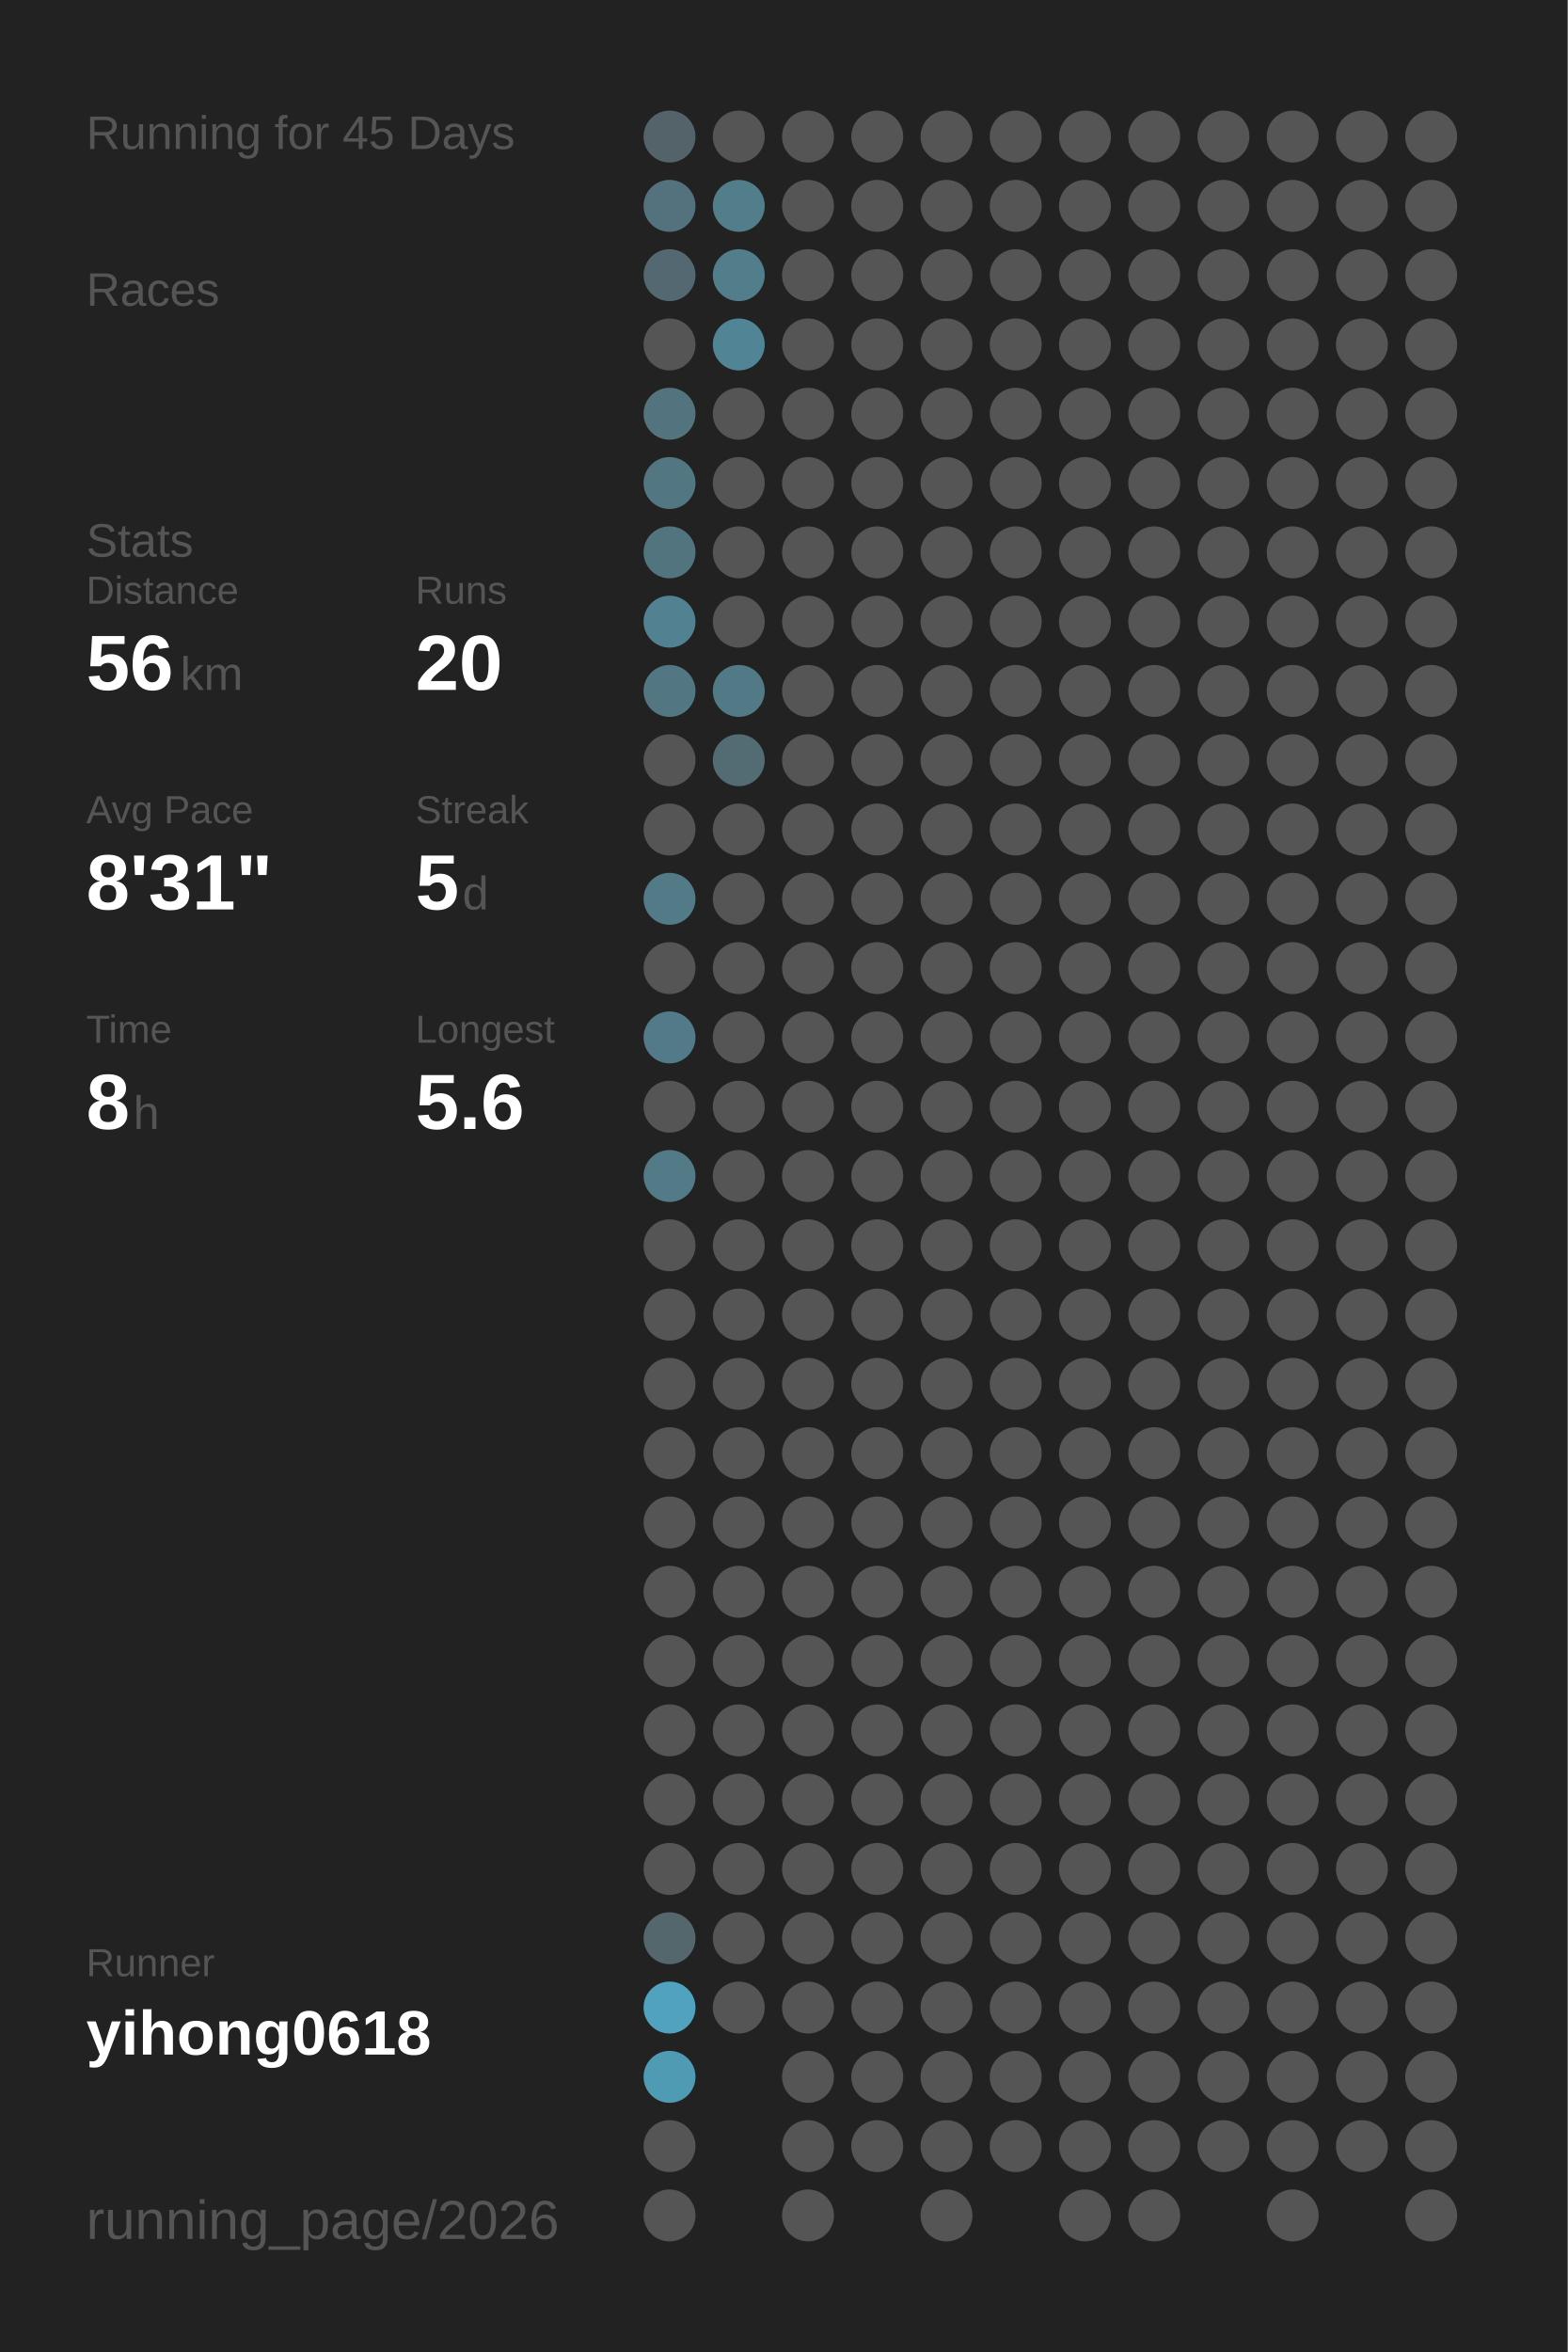
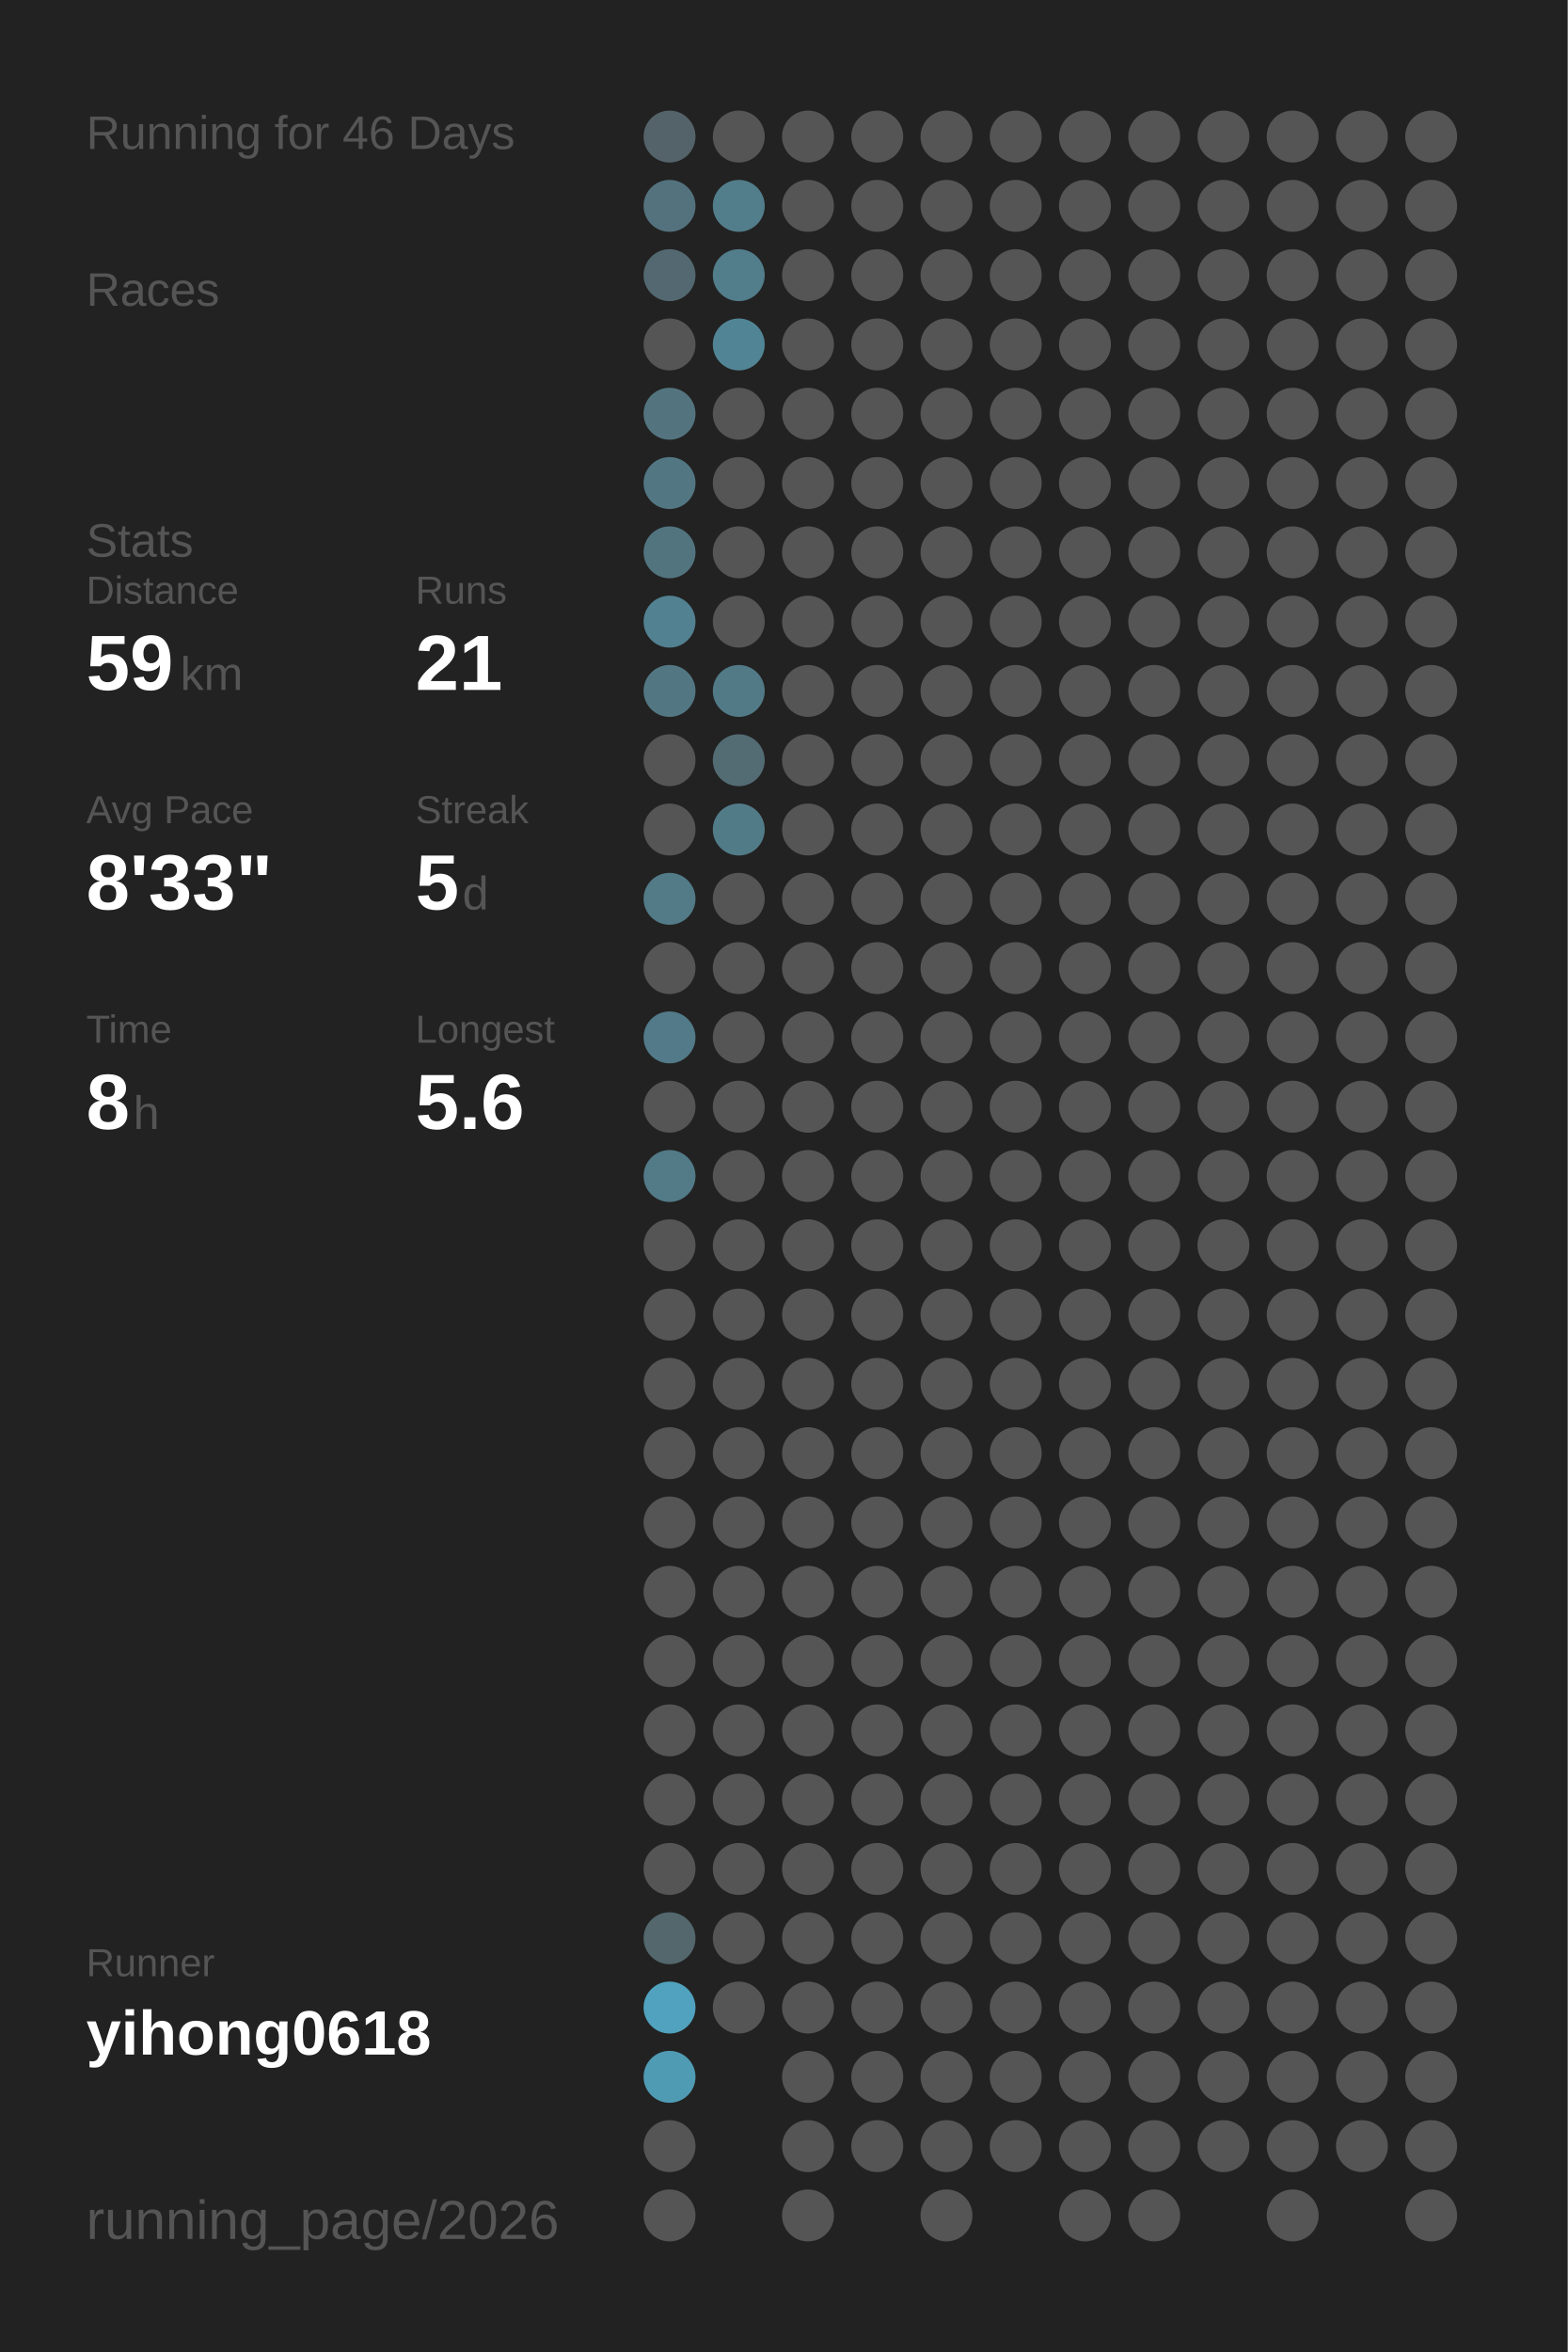
<svg xmlns="http://www.w3.org/2000/svg" baseProfile="full" height="300mm" version="1.1" viewBox="0,0,200,300" width="200mm">
  <defs />
  <rect fill="#222222" height="300" width="200" x="0" y="0" />
-   <text fill="#555555" style="font-size:6px; font-family:Arial;" x="11" y="19">Running for 45 Days</text>
+   <text fill="#555555" style="font-size:6px; font-family:Arial;" x="11" y="19">Running for 46 Days</text>
  <text fill="#555555" style="font-size:6px; font-family:Arial;" x="11" y="39">Races</text>
  <text fill="#555555" style="font-size:6px; font-family:Arial;" x="11" y="71">Stats</text>
  <text fill="#555555" style="font-size:5px; font-family:Arial;" x="11" y="77">Distance</text>
-   <text fill="#FFFFFF" style="font-size:10px; font-family:Arial; font-weight:bold;" x="11" y="88">56</text>
+   <text fill="#FFFFFF" style="font-size:10px; font-family:Arial; font-weight:bold;" x="11" y="88">59</text>
  <text fill="#555555" style="font-size:6px; font-family:Arial;" x="23" y="88">km</text>
  <text fill="#555555" style="font-size:5px; font-family:Arial;" x="53" y="77">Runs</text>
-   <text fill="#FFFFFF" style="font-size:10px; font-family:Arial; font-weight:bold;" x="53" y="88">20</text>
+   <text fill="#FFFFFF" style="font-size:10px; font-family:Arial; font-weight:bold;" x="53" y="88">21</text>
  <text fill="#555555" style="font-size:5px; font-family:Arial;" x="11" y="105">Avg Pace</text>
-   <text fill="#FFFFFF" style="font-size:10px; font-family:Arial; font-weight:bold;" x="11" y="116">8'31"</text>
+   <text fill="#FFFFFF" style="font-size:10px; font-family:Arial; font-weight:bold;" x="11" y="116">8'33"</text>
  <text fill="#555555" style="font-size:5px; font-family:Arial;" x="53" y="105">Streak</text>
  <text fill="#FFFFFF" style="font-size:10px; font-family:Arial; font-weight:bold;" x="53" y="116">5</text>
  <text fill="#555555" style="font-size:6px; font-family:Arial;" x="59" y="116">d</text>
  <text fill="#555555" style="font-size:5px; font-family:Arial;" x="11" y="133">Time</text>
  <text fill="#FFFFFF" style="font-size:10px; font-family:Arial; font-weight:bold;" x="11" y="144">8</text>
  <text fill="#555555" style="font-size:6px; font-family:Arial;" x="17" y="144">h</text>
  <text fill="#555555" style="font-size:5px; font-family:Arial;" x="53" y="133">Longest</text>
  <text fill="#FFFFFF" style="font-size:10px; font-family:Arial; font-weight:bold;" x="53" y="144">5.6</text>
  <text fill="#555555" style="font-size:5px; font-family:Arial;" x="11" y="252.065">Runner</text>
  <text fill="#FFFFFF" style="font-size:8px; font-family:Arial; font-weight:bold;" x="11" y="262.065">yihong0618</text>
  <text fill="#555555" style="font-size:7px; font-family:Arial;" x="11" y="285.581">running_page/2026</text>
  <circle cx="85.417" cy="17.419" fill="#546369" r="3.312" />
  <circle cx="85.417" cy="26.258" fill="#53727d" r="3.312" />
  <circle cx="85.417" cy="35.097" fill="#536870" r="3.312" />
  <circle cx="85.417" cy="43.935" fill="#555555" r="3.312" />
  <circle cx="85.417" cy="52.774" fill="#53747f" r="3.312" />
  <circle cx="85.417" cy="61.613" fill="#527783" r="3.312" />
  <circle cx="85.417" cy="70.452" fill="#52747f" r="3.312" />
  <circle cx="85.417" cy="79.29" fill="#528191" r="3.312" />
  <circle cx="85.417" cy="88.129" fill="#527783" r="3.312" />
  <circle cx="85.417" cy="96.968" fill="#555555" r="3.312" />
  <circle cx="85.417" cy="105.806" fill="#555555" r="3.312" />
  <circle cx="85.417" cy="114.645" fill="#527a87" r="3.312" />
  <circle cx="85.417" cy="123.484" fill="#555555" r="3.312" />
  <circle cx="85.417" cy="132.323" fill="#527a88" r="3.312" />
  <circle cx="85.417" cy="141.161" fill="#555555" r="3.312" />
  <circle cx="85.417" cy="150" fill="#527a87" r="3.312" />
  <circle cx="85.417" cy="158.839" fill="#555555" r="3.312" />
  <circle cx="85.417" cy="167.677" fill="#555555" r="3.312" />
  <circle cx="85.417" cy="176.516" fill="#555555" r="3.312" />
  <circle cx="85.417" cy="185.355" fill="#555555" r="3.312" />
  <circle cx="85.417" cy="194.194" fill="#555555" r="3.312" />
  <circle cx="85.417" cy="203.032" fill="#555555" r="3.312" />
  <circle cx="85.417" cy="211.871" fill="#555555" r="3.312" />
  <circle cx="85.417" cy="220.71" fill="#555555" r="3.312" />
  <circle cx="85.417" cy="229.548" fill="#555555" r="3.312" />
  <circle cx="85.417" cy="238.387" fill="#555555" r="3.312" />
  <circle cx="85.417" cy="247.226" fill="#53676d" r="3.312" />
  <circle cx="85.417" cy="256.065" fill="#50a2be" r="3.312" />
  <circle cx="85.417" cy="264.903" fill="#509bb4" r="3.312" />
  <circle cx="85.417" cy="273.742" fill="#555555" r="3.312" />
  <circle cx="85.417" cy="282.581" fill="#555555" r="3.312" />
  <circle cx="94.25" cy="17.419" fill="#555555" r="3.312" />
  <circle cx="94.25" cy="26.258" fill="#527d8b" r="3.312" />
  <circle cx="94.25" cy="35.097" fill="#527d8b" r="3.312" />
  <circle cx="94.25" cy="43.935" fill="#518596" r="3.312" />
  <circle cx="94.25" cy="52.774" fill="#555555" r="3.312" />
  <circle cx="94.25" cy="61.613" fill="#555555" r="3.312" />
  <circle cx="94.25" cy="70.452" fill="#555555" r="3.312" />
  <circle cx="94.25" cy="79.29" fill="#555555" r="3.312" />
  <circle cx="94.25" cy="88.129" fill="#527986" r="3.312" />
  <circle cx="94.25" cy="96.968" fill="#536b73" r="3.312" />
-   <circle cx="94.25" cy="105.806" fill="#555555" r="3.312" />
+   <circle cx="94.25" cy="105.806" fill="#527b88" r="3.312" />
  <circle cx="94.25" cy="114.645" fill="#555555" r="3.312" />
  <circle cx="94.25" cy="123.484" fill="#555555" r="3.312" />
  <circle cx="94.25" cy="132.323" fill="#555555" r="3.312" />
  <circle cx="94.25" cy="141.161" fill="#555555" r="3.312" />
  <circle cx="94.25" cy="150" fill="#555555" r="3.312" />
  <circle cx="94.25" cy="158.839" fill="#555555" r="3.312" />
  <circle cx="94.25" cy="167.677" fill="#555555" r="3.312" />
  <circle cx="94.25" cy="176.516" fill="#555555" r="3.312" />
  <circle cx="94.25" cy="185.355" fill="#555555" r="3.312" />
  <circle cx="94.25" cy="194.194" fill="#555555" r="3.312" />
  <circle cx="94.25" cy="203.032" fill="#555555" r="3.312" />
  <circle cx="94.25" cy="211.871" fill="#555555" r="3.312" />
  <circle cx="94.25" cy="220.71" fill="#555555" r="3.312" />
  <circle cx="94.25" cy="229.548" fill="#555555" r="3.312" />
  <circle cx="94.25" cy="238.387" fill="#555555" r="3.312" />
  <circle cx="94.25" cy="247.226" fill="#555555" r="3.312" />
  <circle cx="94.25" cy="256.065" fill="#555555" r="3.312" />
  <circle cx="103.083" cy="17.419" fill="#555555" r="3.312" />
  <circle cx="103.083" cy="26.258" fill="#555555" r="3.312" />
  <circle cx="103.083" cy="35.097" fill="#555555" r="3.312" />
  <circle cx="103.083" cy="43.935" fill="#555555" r="3.312" />
  <circle cx="103.083" cy="52.774" fill="#555555" r="3.312" />
  <circle cx="103.083" cy="61.613" fill="#555555" r="3.312" />
  <circle cx="103.083" cy="70.452" fill="#555555" r="3.312" />
  <circle cx="103.083" cy="79.29" fill="#555555" r="3.312" />
  <circle cx="103.083" cy="88.129" fill="#555555" r="3.312" />
  <circle cx="103.083" cy="96.968" fill="#555555" r="3.312" />
  <circle cx="103.083" cy="105.806" fill="#555555" r="3.312" />
  <circle cx="103.083" cy="114.645" fill="#555555" r="3.312" />
  <circle cx="103.083" cy="123.484" fill="#555555" r="3.312" />
  <circle cx="103.083" cy="132.323" fill="#555555" r="3.312" />
  <circle cx="103.083" cy="141.161" fill="#555555" r="3.312" />
  <circle cx="103.083" cy="150" fill="#555555" r="3.312" />
  <circle cx="103.083" cy="158.839" fill="#555555" r="3.312" />
  <circle cx="103.083" cy="167.677" fill="#555555" r="3.312" />
  <circle cx="103.083" cy="176.516" fill="#555555" r="3.312" />
  <circle cx="103.083" cy="185.355" fill="#555555" r="3.312" />
  <circle cx="103.083" cy="194.194" fill="#555555" r="3.312" />
  <circle cx="103.083" cy="203.032" fill="#555555" r="3.312" />
  <circle cx="103.083" cy="211.871" fill="#555555" r="3.312" />
  <circle cx="103.083" cy="220.71" fill="#555555" r="3.312" />
  <circle cx="103.083" cy="229.548" fill="#555555" r="3.312" />
  <circle cx="103.083" cy="238.387" fill="#555555" r="3.312" />
  <circle cx="103.083" cy="247.226" fill="#555555" r="3.312" />
  <circle cx="103.083" cy="256.065" fill="#555555" r="3.312" />
  <circle cx="103.083" cy="264.903" fill="#555555" r="3.312" />
  <circle cx="103.083" cy="273.742" fill="#555555" r="3.312" />
  <circle cx="103.083" cy="282.581" fill="#555555" r="3.312" />
  <circle cx="111.917" cy="17.419" fill="#555555" r="3.312" />
  <circle cx="111.917" cy="26.258" fill="#555555" r="3.312" />
  <circle cx="111.917" cy="35.097" fill="#555555" r="3.312" />
  <circle cx="111.917" cy="43.935" fill="#555555" r="3.312" />
  <circle cx="111.917" cy="52.774" fill="#555555" r="3.312" />
  <circle cx="111.917" cy="61.613" fill="#555555" r="3.312" />
  <circle cx="111.917" cy="70.452" fill="#555555" r="3.312" />
  <circle cx="111.917" cy="79.29" fill="#555555" r="3.312" />
  <circle cx="111.917" cy="88.129" fill="#555555" r="3.312" />
  <circle cx="111.917" cy="96.968" fill="#555555" r="3.312" />
  <circle cx="111.917" cy="105.806" fill="#555555" r="3.312" />
  <circle cx="111.917" cy="114.645" fill="#555555" r="3.312" />
  <circle cx="111.917" cy="123.484" fill="#555555" r="3.312" />
  <circle cx="111.917" cy="132.323" fill="#555555" r="3.312" />
  <circle cx="111.917" cy="141.161" fill="#555555" r="3.312" />
  <circle cx="111.917" cy="150" fill="#555555" r="3.312" />
  <circle cx="111.917" cy="158.839" fill="#555555" r="3.312" />
  <circle cx="111.917" cy="167.677" fill="#555555" r="3.312" />
  <circle cx="111.917" cy="176.516" fill="#555555" r="3.312" />
  <circle cx="111.917" cy="185.355" fill="#555555" r="3.312" />
  <circle cx="111.917" cy="194.194" fill="#555555" r="3.312" />
  <circle cx="111.917" cy="203.032" fill="#555555" r="3.312" />
  <circle cx="111.917" cy="211.871" fill="#555555" r="3.312" />
  <circle cx="111.917" cy="220.71" fill="#555555" r="3.312" />
  <circle cx="111.917" cy="229.548" fill="#555555" r="3.312" />
  <circle cx="111.917" cy="238.387" fill="#555555" r="3.312" />
  <circle cx="111.917" cy="247.226" fill="#555555" r="3.312" />
  <circle cx="111.917" cy="256.065" fill="#555555" r="3.312" />
  <circle cx="111.917" cy="264.903" fill="#555555" r="3.312" />
  <circle cx="111.917" cy="273.742" fill="#555555" r="3.312" />
  <circle cx="120.75" cy="17.419" fill="#555555" r="3.312" />
  <circle cx="120.75" cy="26.258" fill="#555555" r="3.312" />
  <circle cx="120.75" cy="35.097" fill="#555555" r="3.312" />
  <circle cx="120.75" cy="43.935" fill="#555555" r="3.312" />
  <circle cx="120.75" cy="52.774" fill="#555555" r="3.312" />
  <circle cx="120.75" cy="61.613" fill="#555555" r="3.312" />
  <circle cx="120.75" cy="70.452" fill="#555555" r="3.312" />
  <circle cx="120.75" cy="79.29" fill="#555555" r="3.312" />
  <circle cx="120.75" cy="88.129" fill="#555555" r="3.312" />
  <circle cx="120.75" cy="96.968" fill="#555555" r="3.312" />
  <circle cx="120.75" cy="105.806" fill="#555555" r="3.312" />
  <circle cx="120.75" cy="114.645" fill="#555555" r="3.312" />
  <circle cx="120.75" cy="123.484" fill="#555555" r="3.312" />
  <circle cx="120.75" cy="132.323" fill="#555555" r="3.312" />
  <circle cx="120.75" cy="141.161" fill="#555555" r="3.312" />
  <circle cx="120.75" cy="150" fill="#555555" r="3.312" />
  <circle cx="120.75" cy="158.839" fill="#555555" r="3.312" />
  <circle cx="120.75" cy="167.677" fill="#555555" r="3.312" />
  <circle cx="120.75" cy="176.516" fill="#555555" r="3.312" />
  <circle cx="120.75" cy="185.355" fill="#555555" r="3.312" />
  <circle cx="120.75" cy="194.194" fill="#555555" r="3.312" />
  <circle cx="120.75" cy="203.032" fill="#555555" r="3.312" />
  <circle cx="120.75" cy="211.871" fill="#555555" r="3.312" />
  <circle cx="120.75" cy="220.71" fill="#555555" r="3.312" />
  <circle cx="120.75" cy="229.548" fill="#555555" r="3.312" />
  <circle cx="120.75" cy="238.387" fill="#555555" r="3.312" />
  <circle cx="120.75" cy="247.226" fill="#555555" r="3.312" />
  <circle cx="120.75" cy="256.065" fill="#555555" r="3.312" />
  <circle cx="120.75" cy="264.903" fill="#555555" r="3.312" />
  <circle cx="120.75" cy="273.742" fill="#555555" r="3.312" />
  <circle cx="120.75" cy="282.581" fill="#555555" r="3.312" />
  <circle cx="129.583" cy="17.419" fill="#555555" r="3.312" />
  <circle cx="129.583" cy="26.258" fill="#555555" r="3.312" />
  <circle cx="129.583" cy="35.097" fill="#555555" r="3.312" />
  <circle cx="129.583" cy="43.935" fill="#555555" r="3.312" />
  <circle cx="129.583" cy="52.774" fill="#555555" r="3.312" />
  <circle cx="129.583" cy="61.613" fill="#555555" r="3.312" />
  <circle cx="129.583" cy="70.452" fill="#555555" r="3.312" />
  <circle cx="129.583" cy="79.29" fill="#555555" r="3.312" />
  <circle cx="129.583" cy="88.129" fill="#555555" r="3.312" />
  <circle cx="129.583" cy="96.968" fill="#555555" r="3.312" />
  <circle cx="129.583" cy="105.806" fill="#555555" r="3.312" />
  <circle cx="129.583" cy="114.645" fill="#555555" r="3.312" />
  <circle cx="129.583" cy="123.484" fill="#555555" r="3.312" />
  <circle cx="129.583" cy="132.323" fill="#555555" r="3.312" />
  <circle cx="129.583" cy="141.161" fill="#555555" r="3.312" />
  <circle cx="129.583" cy="150" fill="#555555" r="3.312" />
  <circle cx="129.583" cy="158.839" fill="#555555" r="3.312" />
  <circle cx="129.583" cy="167.677" fill="#555555" r="3.312" />
  <circle cx="129.583" cy="176.516" fill="#555555" r="3.312" />
  <circle cx="129.583" cy="185.355" fill="#555555" r="3.312" />
  <circle cx="129.583" cy="194.194" fill="#555555" r="3.312" />
  <circle cx="129.583" cy="203.032" fill="#555555" r="3.312" />
  <circle cx="129.583" cy="211.871" fill="#555555" r="3.312" />
  <circle cx="129.583" cy="220.71" fill="#555555" r="3.312" />
  <circle cx="129.583" cy="229.548" fill="#555555" r="3.312" />
  <circle cx="129.583" cy="238.387" fill="#555555" r="3.312" />
  <circle cx="129.583" cy="247.226" fill="#555555" r="3.312" />
  <circle cx="129.583" cy="256.065" fill="#555555" r="3.312" />
  <circle cx="129.583" cy="264.903" fill="#555555" r="3.312" />
  <circle cx="129.583" cy="273.742" fill="#555555" r="3.312" />
  <circle cx="138.417" cy="17.419" fill="#555555" r="3.312" />
  <circle cx="138.417" cy="26.258" fill="#555555" r="3.312" />
  <circle cx="138.417" cy="35.097" fill="#555555" r="3.312" />
  <circle cx="138.417" cy="43.935" fill="#555555" r="3.312" />
  <circle cx="138.417" cy="52.774" fill="#555555" r="3.312" />
  <circle cx="138.417" cy="61.613" fill="#555555" r="3.312" />
  <circle cx="138.417" cy="70.452" fill="#555555" r="3.312" />
  <circle cx="138.417" cy="79.29" fill="#555555" r="3.312" />
  <circle cx="138.417" cy="88.129" fill="#555555" r="3.312" />
  <circle cx="138.417" cy="96.968" fill="#555555" r="3.312" />
  <circle cx="138.417" cy="105.806" fill="#555555" r="3.312" />
  <circle cx="138.417" cy="114.645" fill="#555555" r="3.312" />
  <circle cx="138.417" cy="123.484" fill="#555555" r="3.312" />
  <circle cx="138.417" cy="132.323" fill="#555555" r="3.312" />
  <circle cx="138.417" cy="141.161" fill="#555555" r="3.312" />
  <circle cx="138.417" cy="150" fill="#555555" r="3.312" />
  <circle cx="138.417" cy="158.839" fill="#555555" r="3.312" />
  <circle cx="138.417" cy="167.677" fill="#555555" r="3.312" />
  <circle cx="138.417" cy="176.516" fill="#555555" r="3.312" />
  <circle cx="138.417" cy="185.355" fill="#555555" r="3.312" />
  <circle cx="138.417" cy="194.194" fill="#555555" r="3.312" />
  <circle cx="138.417" cy="203.032" fill="#555555" r="3.312" />
  <circle cx="138.417" cy="211.871" fill="#555555" r="3.312" />
  <circle cx="138.417" cy="220.71" fill="#555555" r="3.312" />
  <circle cx="138.417" cy="229.548" fill="#555555" r="3.312" />
  <circle cx="138.417" cy="238.387" fill="#555555" r="3.312" />
  <circle cx="138.417" cy="247.226" fill="#555555" r="3.312" />
  <circle cx="138.417" cy="256.065" fill="#555555" r="3.312" />
  <circle cx="138.417" cy="264.903" fill="#555555" r="3.312" />
  <circle cx="138.417" cy="273.742" fill="#555555" r="3.312" />
  <circle cx="138.417" cy="282.581" fill="#555555" r="3.312" />
  <circle cx="147.25" cy="17.419" fill="#555555" r="3.312" />
  <circle cx="147.25" cy="26.258" fill="#555555" r="3.312" />
  <circle cx="147.25" cy="35.097" fill="#555555" r="3.312" />
  <circle cx="147.25" cy="43.935" fill="#555555" r="3.312" />
  <circle cx="147.25" cy="52.774" fill="#555555" r="3.312" />
  <circle cx="147.25" cy="61.613" fill="#555555" r="3.312" />
  <circle cx="147.25" cy="70.452" fill="#555555" r="3.312" />
  <circle cx="147.25" cy="79.29" fill="#555555" r="3.312" />
  <circle cx="147.25" cy="88.129" fill="#555555" r="3.312" />
  <circle cx="147.25" cy="96.968" fill="#555555" r="3.312" />
  <circle cx="147.25" cy="105.806" fill="#555555" r="3.312" />
  <circle cx="147.25" cy="114.645" fill="#555555" r="3.312" />
  <circle cx="147.25" cy="123.484" fill="#555555" r="3.312" />
  <circle cx="147.25" cy="132.323" fill="#555555" r="3.312" />
  <circle cx="147.25" cy="141.161" fill="#555555" r="3.312" />
  <circle cx="147.25" cy="150" fill="#555555" r="3.312" />
  <circle cx="147.25" cy="158.839" fill="#555555" r="3.312" />
  <circle cx="147.25" cy="167.677" fill="#555555" r="3.312" />
  <circle cx="147.25" cy="176.516" fill="#555555" r="3.312" />
  <circle cx="147.25" cy="185.355" fill="#555555" r="3.312" />
  <circle cx="147.25" cy="194.194" fill="#555555" r="3.312" />
  <circle cx="147.25" cy="203.032" fill="#555555" r="3.312" />
  <circle cx="147.25" cy="211.871" fill="#555555" r="3.312" />
  <circle cx="147.25" cy="220.71" fill="#555555" r="3.312" />
  <circle cx="147.25" cy="229.548" fill="#555555" r="3.312" />
  <circle cx="147.25" cy="238.387" fill="#555555" r="3.312" />
  <circle cx="147.25" cy="247.226" fill="#555555" r="3.312" />
  <circle cx="147.25" cy="256.065" fill="#555555" r="3.312" />
  <circle cx="147.25" cy="264.903" fill="#555555" r="3.312" />
  <circle cx="147.25" cy="273.742" fill="#555555" r="3.312" />
  <circle cx="147.25" cy="282.581" fill="#555555" r="3.312" />
  <circle cx="156.083" cy="17.419" fill="#555555" r="3.312" />
  <circle cx="156.083" cy="26.258" fill="#555555" r="3.312" />
  <circle cx="156.083" cy="35.097" fill="#555555" r="3.312" />
  <circle cx="156.083" cy="43.935" fill="#555555" r="3.312" />
  <circle cx="156.083" cy="52.774" fill="#555555" r="3.312" />
  <circle cx="156.083" cy="61.613" fill="#555555" r="3.312" />
  <circle cx="156.083" cy="70.452" fill="#555555" r="3.312" />
  <circle cx="156.083" cy="79.29" fill="#555555" r="3.312" />
  <circle cx="156.083" cy="88.129" fill="#555555" r="3.312" />
  <circle cx="156.083" cy="96.968" fill="#555555" r="3.312" />
  <circle cx="156.083" cy="105.806" fill="#555555" r="3.312" />
  <circle cx="156.083" cy="114.645" fill="#555555" r="3.312" />
  <circle cx="156.083" cy="123.484" fill="#555555" r="3.312" />
  <circle cx="156.083" cy="132.323" fill="#555555" r="3.312" />
  <circle cx="156.083" cy="141.161" fill="#555555" r="3.312" />
  <circle cx="156.083" cy="150" fill="#555555" r="3.312" />
  <circle cx="156.083" cy="158.839" fill="#555555" r="3.312" />
  <circle cx="156.083" cy="167.677" fill="#555555" r="3.312" />
  <circle cx="156.083" cy="176.516" fill="#555555" r="3.312" />
  <circle cx="156.083" cy="185.355" fill="#555555" r="3.312" />
  <circle cx="156.083" cy="194.194" fill="#555555" r="3.312" />
  <circle cx="156.083" cy="203.032" fill="#555555" r="3.312" />
  <circle cx="156.083" cy="211.871" fill="#555555" r="3.312" />
  <circle cx="156.083" cy="220.71" fill="#555555" r="3.312" />
  <circle cx="156.083" cy="229.548" fill="#555555" r="3.312" />
  <circle cx="156.083" cy="238.387" fill="#555555" r="3.312" />
  <circle cx="156.083" cy="247.226" fill="#555555" r="3.312" />
  <circle cx="156.083" cy="256.065" fill="#555555" r="3.312" />
  <circle cx="156.083" cy="264.903" fill="#555555" r="3.312" />
  <circle cx="156.083" cy="273.742" fill="#555555" r="3.312" />
  <circle cx="164.917" cy="17.419" fill="#555555" r="3.312" />
  <circle cx="164.917" cy="26.258" fill="#555555" r="3.312" />
  <circle cx="164.917" cy="35.097" fill="#555555" r="3.312" />
  <circle cx="164.917" cy="43.935" fill="#555555" r="3.312" />
  <circle cx="164.917" cy="52.774" fill="#555555" r="3.312" />
  <circle cx="164.917" cy="61.613" fill="#555555" r="3.312" />
  <circle cx="164.917" cy="70.452" fill="#555555" r="3.312" />
  <circle cx="164.917" cy="79.29" fill="#555555" r="3.312" />
  <circle cx="164.917" cy="88.129" fill="#555555" r="3.312" />
  <circle cx="164.917" cy="96.968" fill="#555555" r="3.312" />
  <circle cx="164.917" cy="105.806" fill="#555555" r="3.312" />
  <circle cx="164.917" cy="114.645" fill="#555555" r="3.312" />
  <circle cx="164.917" cy="123.484" fill="#555555" r="3.312" />
  <circle cx="164.917" cy="132.323" fill="#555555" r="3.312" />
  <circle cx="164.917" cy="141.161" fill="#555555" r="3.312" />
  <circle cx="164.917" cy="150" fill="#555555" r="3.312" />
  <circle cx="164.917" cy="158.839" fill="#555555" r="3.312" />
  <circle cx="164.917" cy="167.677" fill="#555555" r="3.312" />
  <circle cx="164.917" cy="176.516" fill="#555555" r="3.312" />
  <circle cx="164.917" cy="185.355" fill="#555555" r="3.312" />
  <circle cx="164.917" cy="194.194" fill="#555555" r="3.312" />
  <circle cx="164.917" cy="203.032" fill="#555555" r="3.312" />
  <circle cx="164.917" cy="211.871" fill="#555555" r="3.312" />
  <circle cx="164.917" cy="220.71" fill="#555555" r="3.312" />
  <circle cx="164.917" cy="229.548" fill="#555555" r="3.312" />
  <circle cx="164.917" cy="238.387" fill="#555555" r="3.312" />
  <circle cx="164.917" cy="247.226" fill="#555555" r="3.312" />
  <circle cx="164.917" cy="256.065" fill="#555555" r="3.312" />
  <circle cx="164.917" cy="264.903" fill="#555555" r="3.312" />
  <circle cx="164.917" cy="273.742" fill="#555555" r="3.312" />
  <circle cx="164.917" cy="282.581" fill="#555555" r="3.312" />
  <circle cx="173.75" cy="17.419" fill="#555555" r="3.312" />
  <circle cx="173.75" cy="26.258" fill="#555555" r="3.312" />
  <circle cx="173.75" cy="35.097" fill="#555555" r="3.312" />
  <circle cx="173.75" cy="43.935" fill="#555555" r="3.312" />
  <circle cx="173.75" cy="52.774" fill="#555555" r="3.312" />
  <circle cx="173.75" cy="61.613" fill="#555555" r="3.312" />
  <circle cx="173.75" cy="70.452" fill="#555555" r="3.312" />
  <circle cx="173.75" cy="79.29" fill="#555555" r="3.312" />
  <circle cx="173.75" cy="88.129" fill="#555555" r="3.312" />
  <circle cx="173.75" cy="96.968" fill="#555555" r="3.312" />
  <circle cx="173.75" cy="105.806" fill="#555555" r="3.312" />
  <circle cx="173.75" cy="114.645" fill="#555555" r="3.312" />
  <circle cx="173.75" cy="123.484" fill="#555555" r="3.312" />
  <circle cx="173.75" cy="132.323" fill="#555555" r="3.312" />
  <circle cx="173.75" cy="141.161" fill="#555555" r="3.312" />
  <circle cx="173.75" cy="150" fill="#555555" r="3.312" />
  <circle cx="173.75" cy="158.839" fill="#555555" r="3.312" />
  <circle cx="173.75" cy="167.677" fill="#555555" r="3.312" />
  <circle cx="173.75" cy="176.516" fill="#555555" r="3.312" />
  <circle cx="173.75" cy="185.355" fill="#555555" r="3.312" />
  <circle cx="173.75" cy="194.194" fill="#555555" r="3.312" />
  <circle cx="173.75" cy="203.032" fill="#555555" r="3.312" />
  <circle cx="173.75" cy="211.871" fill="#555555" r="3.312" />
  <circle cx="173.75" cy="220.71" fill="#555555" r="3.312" />
  <circle cx="173.75" cy="229.548" fill="#555555" r="3.312" />
  <circle cx="173.75" cy="238.387" fill="#555555" r="3.312" />
  <circle cx="173.75" cy="247.226" fill="#555555" r="3.312" />
  <circle cx="173.75" cy="256.065" fill="#555555" r="3.312" />
  <circle cx="173.75" cy="264.903" fill="#555555" r="3.312" />
  <circle cx="173.75" cy="273.742" fill="#555555" r="3.312" />
  <circle cx="182.583" cy="17.419" fill="#555555" r="3.312" />
  <circle cx="182.583" cy="26.258" fill="#555555" r="3.312" />
  <circle cx="182.583" cy="35.097" fill="#555555" r="3.312" />
  <circle cx="182.583" cy="43.935" fill="#555555" r="3.312" />
  <circle cx="182.583" cy="52.774" fill="#555555" r="3.312" />
  <circle cx="182.583" cy="61.613" fill="#555555" r="3.312" />
  <circle cx="182.583" cy="70.452" fill="#555555" r="3.312" />
  <circle cx="182.583" cy="79.29" fill="#555555" r="3.312" />
  <circle cx="182.583" cy="88.129" fill="#555555" r="3.312" />
  <circle cx="182.583" cy="96.968" fill="#555555" r="3.312" />
  <circle cx="182.583" cy="105.806" fill="#555555" r="3.312" />
  <circle cx="182.583" cy="114.645" fill="#555555" r="3.312" />
  <circle cx="182.583" cy="123.484" fill="#555555" r="3.312" />
  <circle cx="182.583" cy="132.323" fill="#555555" r="3.312" />
  <circle cx="182.583" cy="141.161" fill="#555555" r="3.312" />
  <circle cx="182.583" cy="150" fill="#555555" r="3.312" />
  <circle cx="182.583" cy="158.839" fill="#555555" r="3.312" />
  <circle cx="182.583" cy="167.677" fill="#555555" r="3.312" />
  <circle cx="182.583" cy="176.516" fill="#555555" r="3.312" />
  <circle cx="182.583" cy="185.355" fill="#555555" r="3.312" />
  <circle cx="182.583" cy="194.194" fill="#555555" r="3.312" />
  <circle cx="182.583" cy="203.032" fill="#555555" r="3.312" />
  <circle cx="182.583" cy="211.871" fill="#555555" r="3.312" />
  <circle cx="182.583" cy="220.71" fill="#555555" r="3.312" />
  <circle cx="182.583" cy="229.548" fill="#555555" r="3.312" />
  <circle cx="182.583" cy="238.387" fill="#555555" r="3.312" />
  <circle cx="182.583" cy="247.226" fill="#555555" r="3.312" />
  <circle cx="182.583" cy="256.065" fill="#555555" r="3.312" />
  <circle cx="182.583" cy="264.903" fill="#555555" r="3.312" />
  <circle cx="182.583" cy="273.742" fill="#555555" r="3.312" />
  <circle cx="182.583" cy="282.581" fill="#555555" r="3.312" />
</svg>
